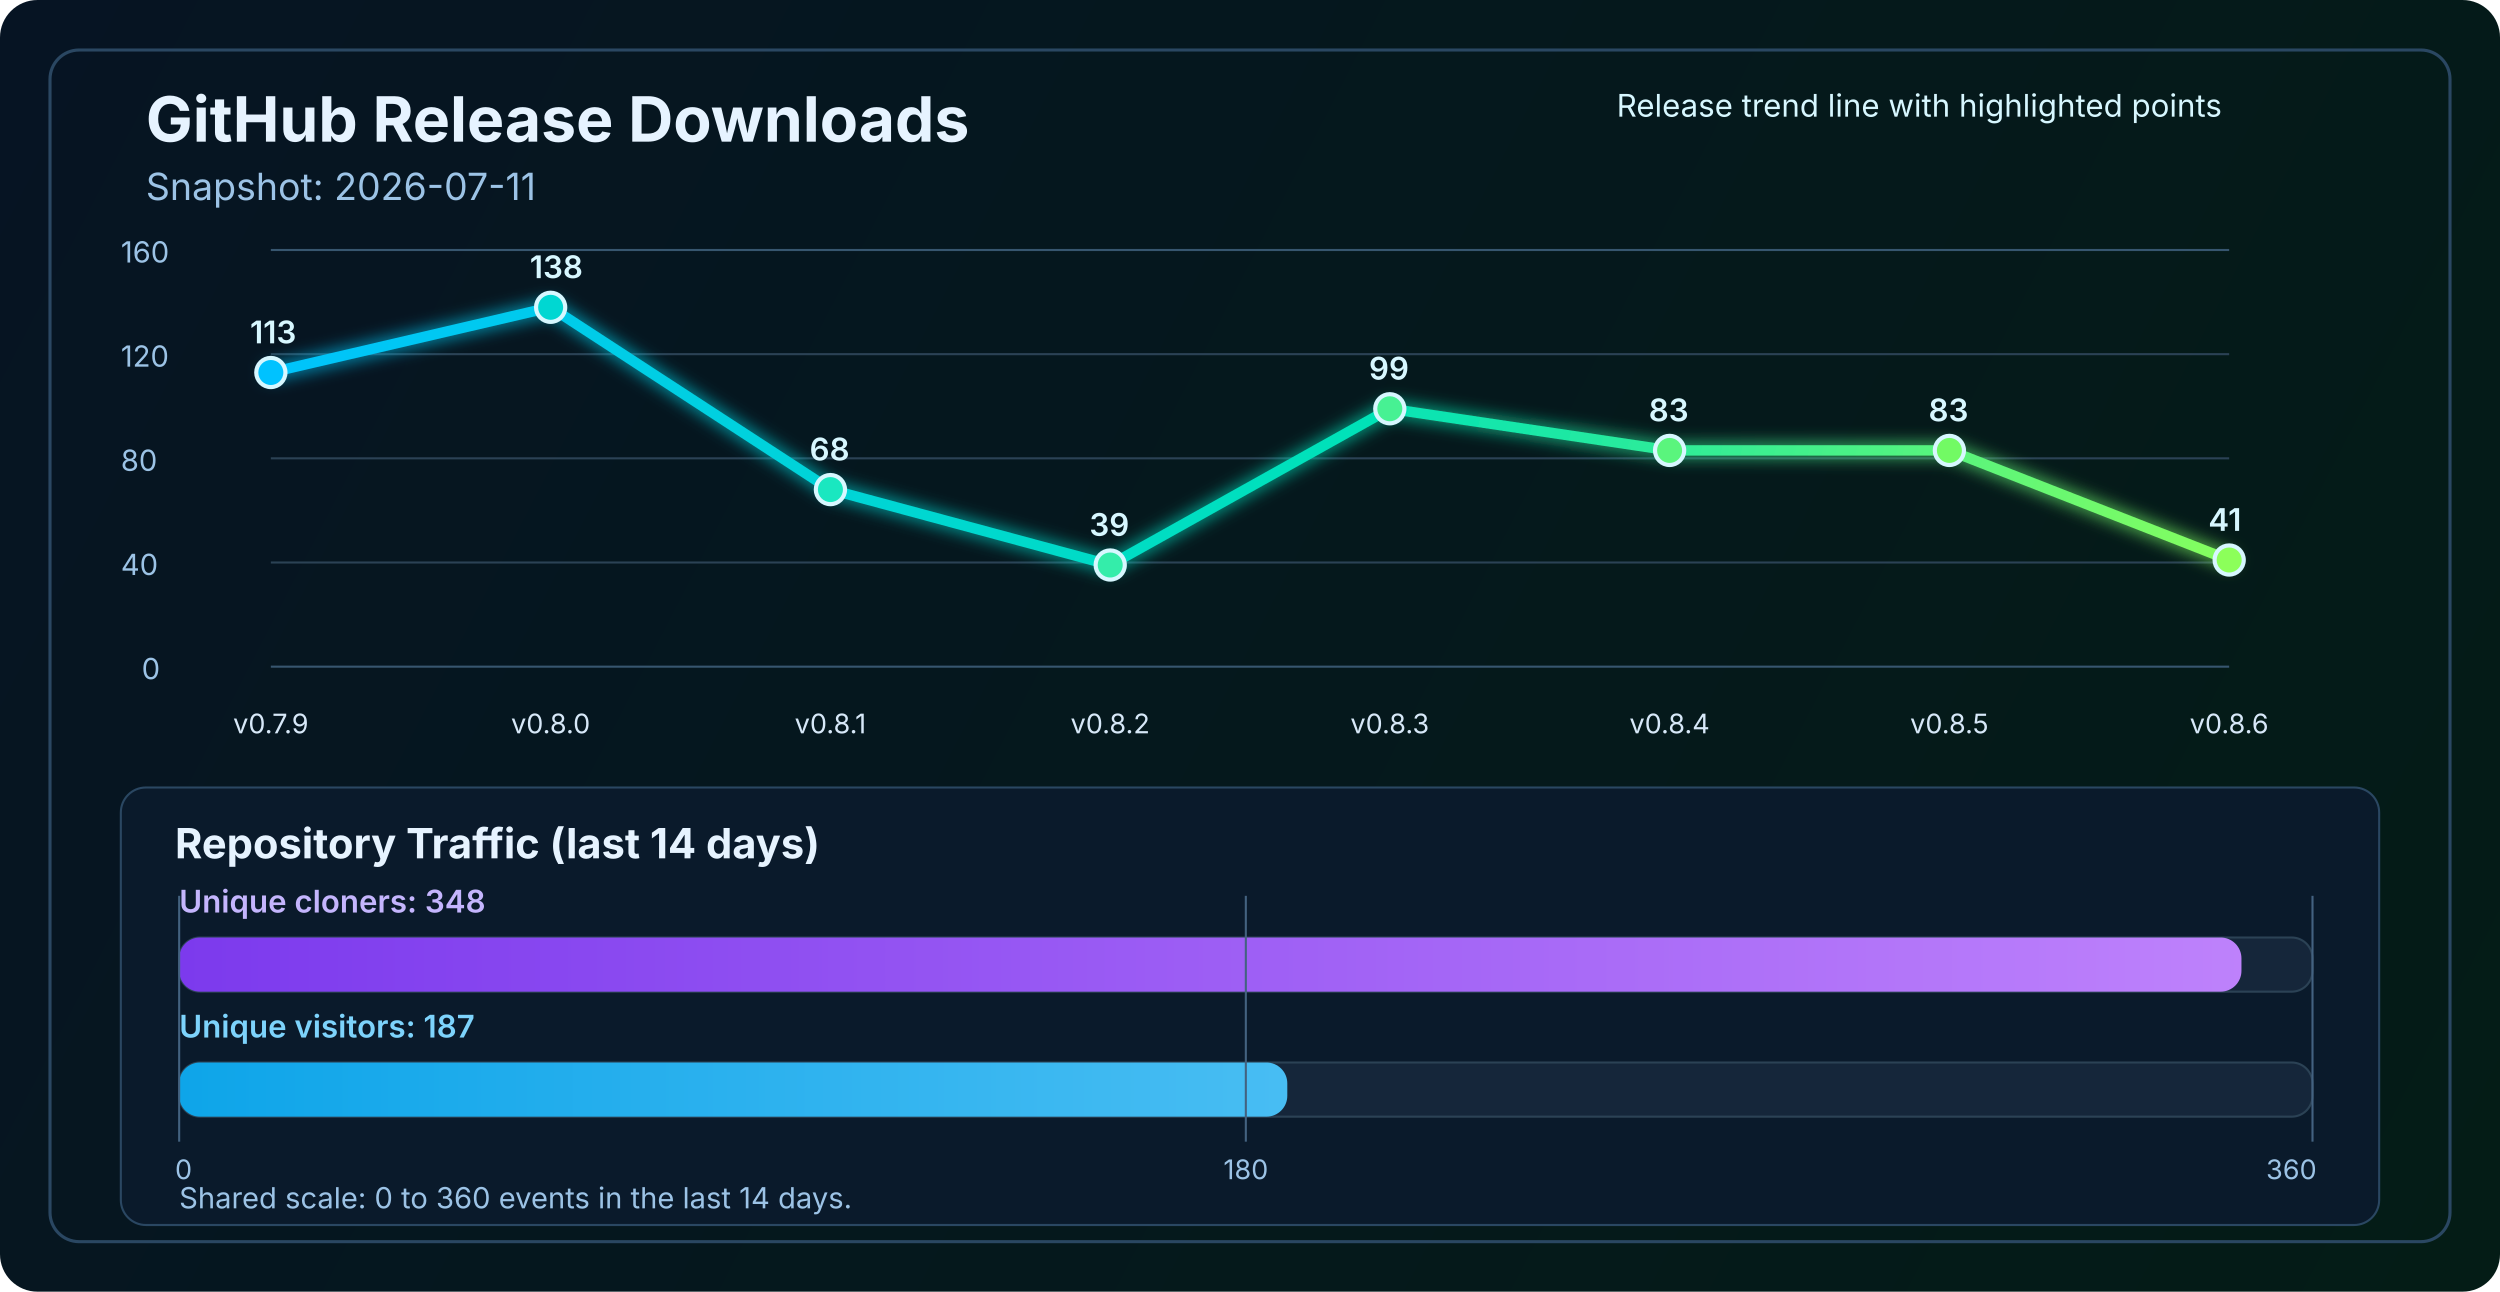
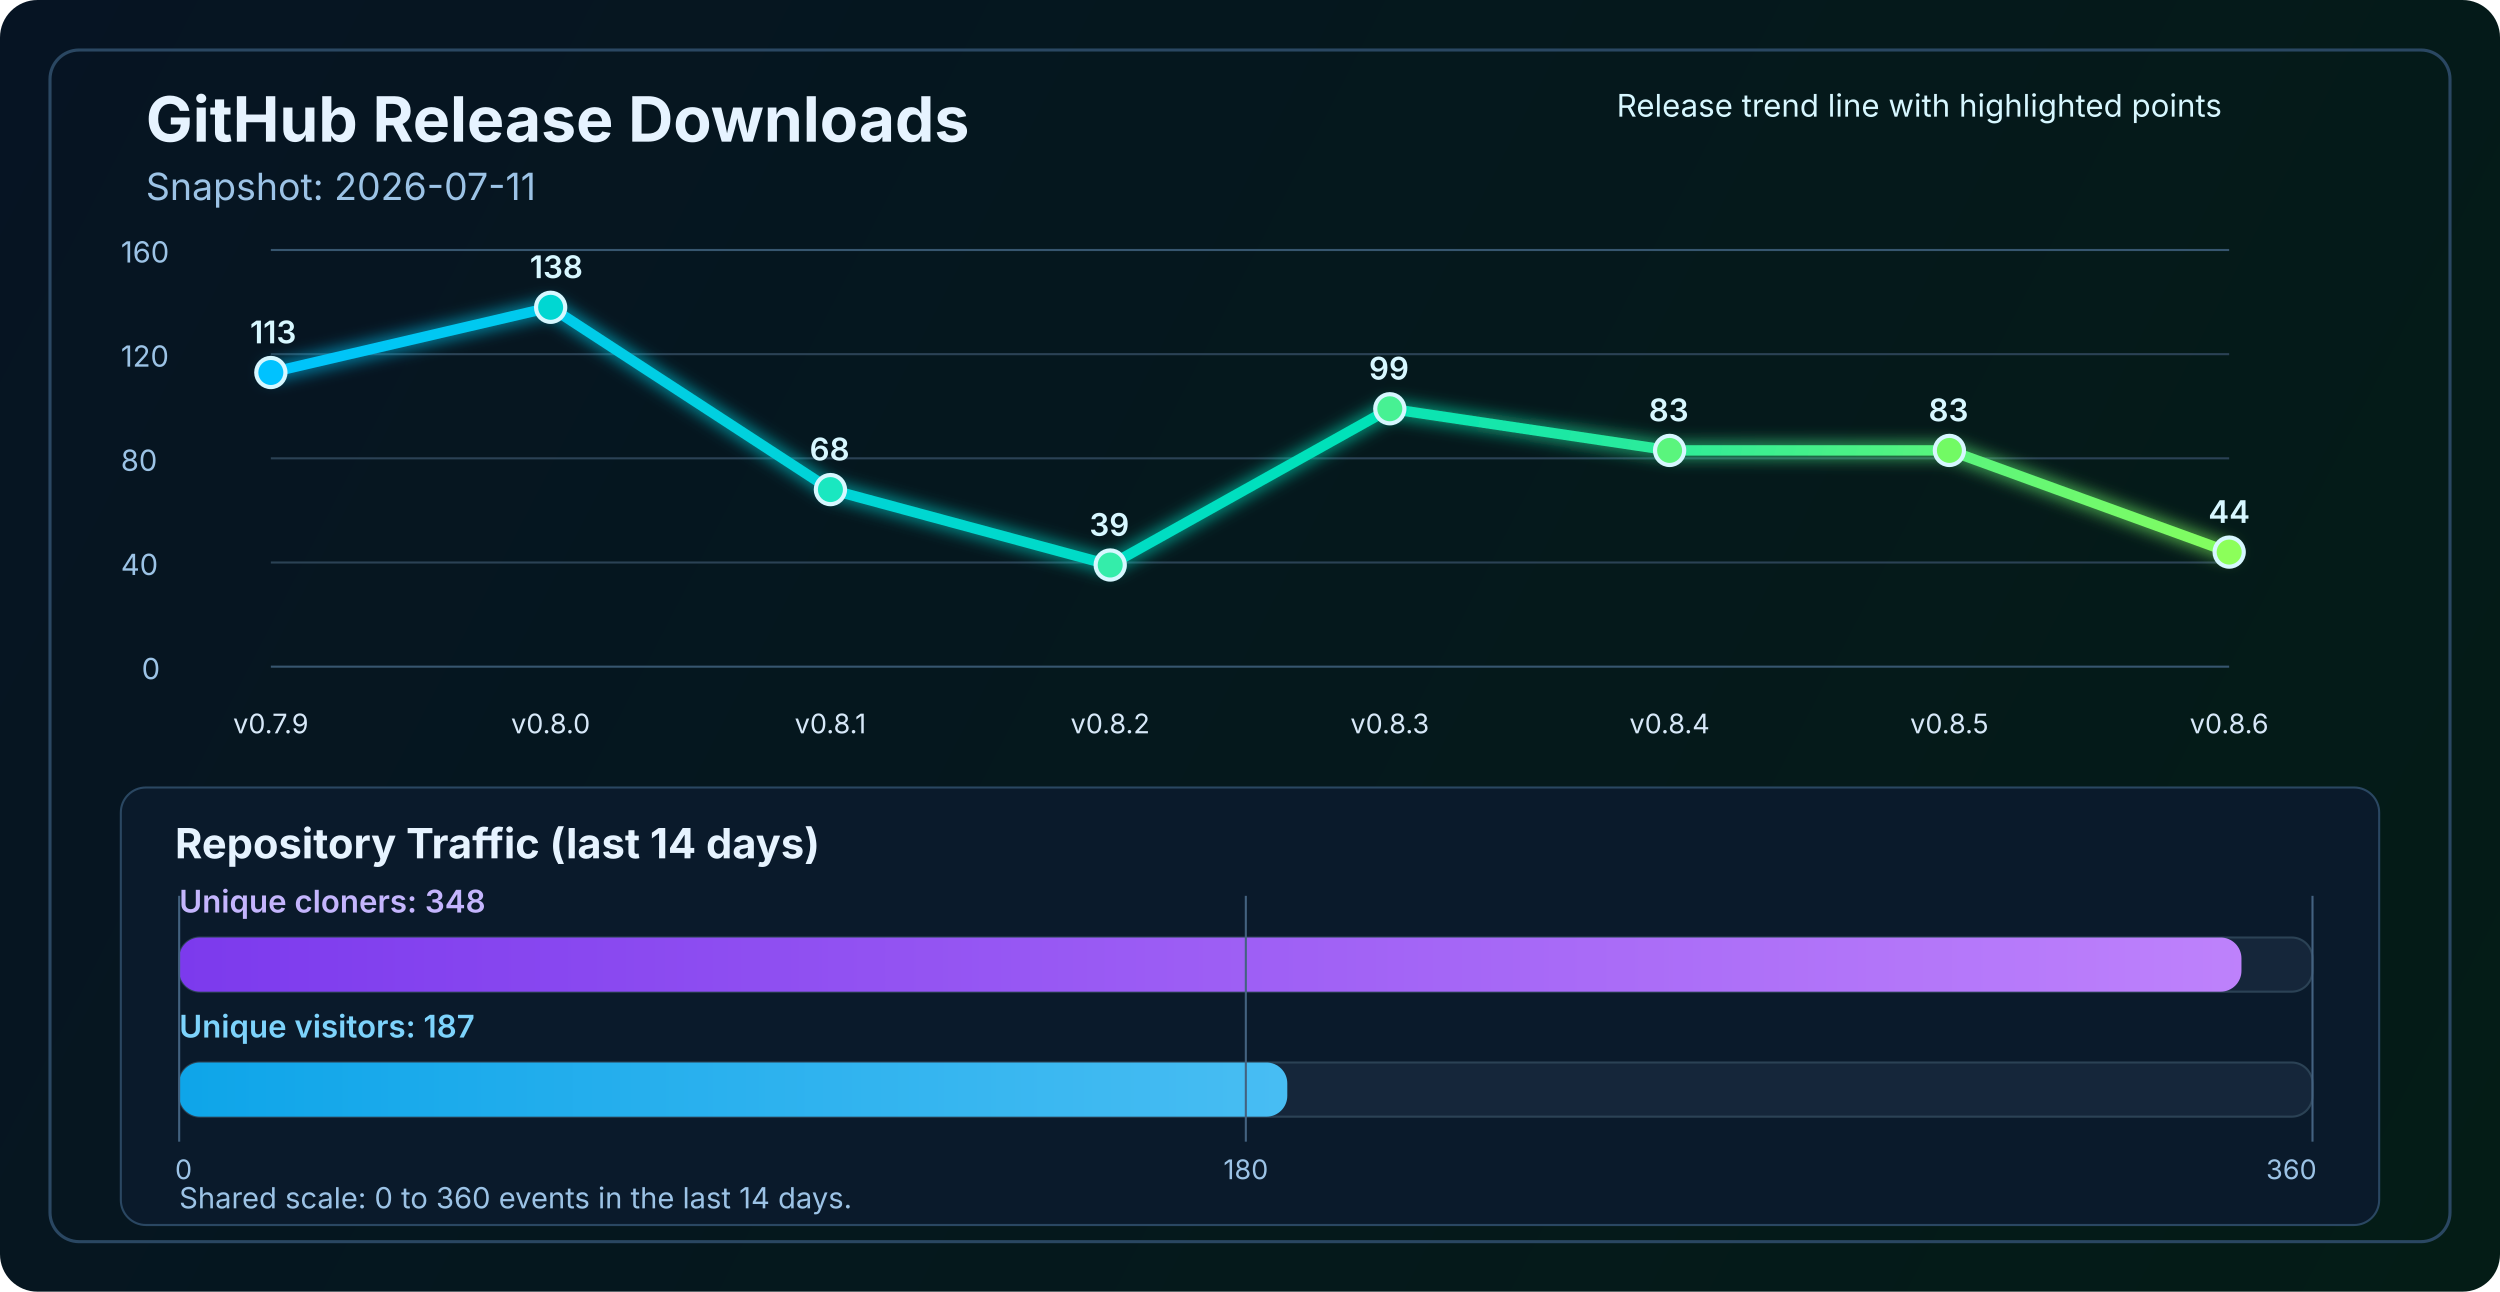
<svg xmlns="http://www.w3.org/2000/svg" width="1200" height="620" viewBox="0 0 1200 620" fill="none" role="img" aria-labelledby="title desc">
  <defs>
    <linearGradient id="bg" x1="0" y1="0" x2="1200" y2="620" gradientUnits="userSpaceOnUse">
      <stop stop-color="#061423" />
      <stop offset="1" stop-color="#041C16" />
    </linearGradient>
    <linearGradient id="line" x1="130" y1="86" x2="1070" y2="340" gradientUnits="userSpaceOnUse">
      <stop stop-color="#00C2FF" />
      <stop offset="0.55" stop-color="#00E2B8" />
      <stop offset="1" stop-color="#8CFF5A" />
    </linearGradient>
    <linearGradient id="cloneFill" x1="86" y1="450" x2="1110" y2="450" gradientUnits="userSpaceOnUse">
      <stop stop-color="#7C3AED" />
      <stop offset="1" stop-color="#C084FC" />
    </linearGradient>
    <linearGradient id="viewFill" x1="86" y1="482" x2="1110" y2="482" gradientUnits="userSpaceOnUse">
      <stop stop-color="#0EA5E9" />
      <stop offset="1" stop-color="#7DD3FC" />
    </linearGradient>
    <filter id="glow" x="-50%" y="-50%" width="200%" height="200%">
      <feGaussianBlur stdDeviation="4" result="blur" />
      <feMerge>
        <feMergeNode in="blur" />
        <feMergeNode in="SourceGraphic" />
      </feMerge>
    </filter>
  </defs>
  <rect width="1200" height="620" rx="18" fill="url(#bg)" />
  <rect x="24" y="24" width="1152" height="572" rx="14" stroke="#2A4762" stroke-width="1.5" />
  <text x="70" y="68" fill="#E6F3FF" font-size="30" font-family="SF Pro Display, -apple-system, BlinkMacSystemFont, Segoe UI, sans-serif" font-weight="700">GitHub Release Downloads</text>
  <text x="70" y="96" fill="#9CC3E6" font-size="18" font-family="SF Pro Text, -apple-system, BlinkMacSystemFont, Segoe UI, sans-serif">Snapshot: 2026-07-11</text>
  <line x1="130" y1="320.0" x2="1070" y2="320.0" stroke="#37566F" stroke-width="1" />
  <line x1="130" y1="270.0" x2="1070" y2="270.0" stroke="#2B4255" stroke-width="1" />
  <line x1="130" y1="220.0" x2="1070" y2="220.0" stroke="#2B4255" stroke-width="1" />
  <line x1="130" y1="170.0" x2="1070" y2="170.0" stroke="#2B4255" stroke-width="1" />
  <line x1="130" y1="120.0" x2="1070" y2="120.0" stroke="#37566F" stroke-width="1" />
  <text x="68" y="326.0" fill="#9CC3E6" font-size="14" font-family="SF Pro Text, -apple-system, BlinkMacSystemFont, Segoe UI, sans-serif">0</text>
  <text x="58" y="276.0" fill="#9CC3E6" font-size="14" font-family="SF Pro Text, -apple-system, BlinkMacSystemFont, Segoe UI, sans-serif">40</text>
  <text x="58" y="226.0" fill="#9CC3E6" font-size="14" font-family="SF Pro Text, -apple-system, BlinkMacSystemFont, Segoe UI, sans-serif">80</text>
  <text x="58" y="176.0" fill="#9CC3E6" font-size="14" font-family="SF Pro Text, -apple-system, BlinkMacSystemFont, Segoe UI, sans-serif">120</text>
  <text x="58" y="126.0" fill="#9CC3E6" font-size="14" font-family="SF Pro Text, -apple-system, BlinkMacSystemFont, Segoe UI, sans-serif">160</text>
-   <polyline points="130.0,178.8 264.3,147.5 398.6,235.0 532.9,271.2 667.1,196.2 801.4,216.2 935.7,216.2 1070.0,268.8" fill="none" stroke="url(#line)" stroke-width="5" stroke-linecap="round" stroke-linejoin="round" filter="url(#glow)" />
+   <polyline points="130.0,178.8 264.3,147.5 398.6,235.0 532.9,271.2 667.1,196.2 801.4,216.2 935.7,216.2 1070.0,265.0" fill="none" stroke="url(#line)" stroke-width="5" stroke-linecap="round" stroke-linejoin="round" filter="url(#glow)" />
  <circle cx="130.0" cy="178.8" r="7" fill="#00C2FF" stroke="#D7F7FF" stroke-width="2" />
  <circle cx="264.3" cy="147.5" r="7" fill="#00D7D2" stroke="#D7F7FF" stroke-width="2" />
  <circle cx="398.6" cy="235.0" r="7" fill="#1AE7C0" stroke="#D7F7FF" stroke-width="2" />
  <circle cx="532.9" cy="271.2" r="7" fill="#34EDAA" stroke="#D7F7FF" stroke-width="2" />
  <circle cx="667.1" cy="196.2" r="7" fill="#47F193" stroke="#D7F7FF" stroke-width="2" />
  <circle cx="801.4" cy="216.2" r="7" fill="#5AF57D" stroke="#D7F7FF" stroke-width="2" />
  <circle cx="935.7" cy="216.2" r="7" fill="#72FA64" stroke="#D7F7FF" stroke-width="2" />
-   <circle cx="1070.0" cy="268.8" r="7" fill="#8CFF5A" stroke="#D7F7FF" stroke-width="2" />
+   <circle cx="1070.0" cy="265.0" r="7" fill="#8CFF5A" stroke="#D7F7FF" stroke-width="2" />
  <text x="130.0" y="352" text-anchor="middle" fill="#D7E8F8" font-size="13" font-family="SF Pro Text, -apple-system, BlinkMacSystemFont, Segoe UI, sans-serif">v0.7.9</text>
  <text x="264.3" y="352" text-anchor="middle" fill="#D7E8F8" font-size="13" font-family="SF Pro Text, -apple-system, BlinkMacSystemFont, Segoe UI, sans-serif">v0.8.0</text>
  <text x="398.6" y="352" text-anchor="middle" fill="#D7E8F8" font-size="13" font-family="SF Pro Text, -apple-system, BlinkMacSystemFont, Segoe UI, sans-serif">v0.8.1</text>
  <text x="532.9" y="352" text-anchor="middle" fill="#D7E8F8" font-size="13" font-family="SF Pro Text, -apple-system, BlinkMacSystemFont, Segoe UI, sans-serif">v0.8.2</text>
  <text x="667.1" y="352" text-anchor="middle" fill="#D7E8F8" font-size="13" font-family="SF Pro Text, -apple-system, BlinkMacSystemFont, Segoe UI, sans-serif">v0.8.3</text>
  <text x="801.4" y="352" text-anchor="middle" fill="#D7E8F8" font-size="13" font-family="SF Pro Text, -apple-system, BlinkMacSystemFont, Segoe UI, sans-serif">v0.8.4</text>
  <text x="935.7" y="352" text-anchor="middle" fill="#D7E8F8" font-size="13" font-family="SF Pro Text, -apple-system, BlinkMacSystemFont, Segoe UI, sans-serif">v0.8.5</text>
  <text x="1070.0" y="352" text-anchor="middle" fill="#D7E8F8" font-size="13" font-family="SF Pro Text, -apple-system, BlinkMacSystemFont, Segoe UI, sans-serif">v0.8.6</text>
  <text x="120.0" y="164.8" fill="#D7F7FF" font-size="15" font-family="SF Pro Text, -apple-system, BlinkMacSystemFont, Segoe UI, sans-serif" font-weight="600">113</text>
  <text x="254.3" y="133.5" fill="#D7F7FF" font-size="15" font-family="SF Pro Text, -apple-system, BlinkMacSystemFont, Segoe UI, sans-serif" font-weight="600">138</text>
  <text x="388.6" y="221.0" fill="#D7F7FF" font-size="15" font-family="SF Pro Text, -apple-system, BlinkMacSystemFont, Segoe UI, sans-serif" font-weight="600">68</text>
  <text x="522.9" y="257.2" fill="#D7F7FF" font-size="15" font-family="SF Pro Text, -apple-system, BlinkMacSystemFont, Segoe UI, sans-serif" font-weight="600">39</text>
  <text x="657.1" y="182.2" fill="#D7F7FF" font-size="15" font-family="SF Pro Text, -apple-system, BlinkMacSystemFont, Segoe UI, sans-serif" font-weight="600">99</text>
  <text x="791.4" y="202.2" fill="#D7F7FF" font-size="15" font-family="SF Pro Text, -apple-system, BlinkMacSystemFont, Segoe UI, sans-serif" font-weight="600">83</text>
  <text x="925.7" y="202.2" fill="#D7F7FF" font-size="15" font-family="SF Pro Text, -apple-system, BlinkMacSystemFont, Segoe UI, sans-serif" font-weight="600">83</text>
-   <text x="1060.0" y="254.8" fill="#D7F7FF" font-size="15" font-family="SF Pro Text, -apple-system, BlinkMacSystemFont, Segoe UI, sans-serif" font-weight="600">41</text>
+   <text x="1060.0" y="251.0" fill="#D7F7FF" font-size="15" font-family="SF Pro Text, -apple-system, BlinkMacSystemFont, Segoe UI, sans-serif" font-weight="600">44</text>
  <text x="776" y="56" fill="#D7F7FF" font-size="15" font-family="SF Pro Text, -apple-system, BlinkMacSystemFont, Segoe UI, sans-serif">Release trend line with highlighted points</text>
  <rect x="58" y="378" width="1084" height="210" rx="12" fill="#0A1A2B" stroke="#2A4762" stroke-width="1" />
  <text x="84" y="412" fill="#E6F3FF" font-size="20" font-family="SF Pro Text, -apple-system, BlinkMacSystemFont, Segoe UI, sans-serif" font-weight="700">Repository Traffic (last 14 days)</text>
  <text x="86" y="438" fill="#C4B5FD" font-size="15" font-family="SF Pro Text, -apple-system, BlinkMacSystemFont, Segoe UI, sans-serif" font-weight="600">Unique cloners: 348</text>
  <rect x="86" y="450" width="1024" height="26" rx="10" fill="#15263A" stroke="#2B4255" stroke-width="1" />
  <rect x="86" y="450" width="989.9" height="26" rx="10" fill="url(#cloneFill)" />
  <text x="86" y="498" fill="#7DD3FC" font-size="15" font-family="SF Pro Text, -apple-system, BlinkMacSystemFont, Segoe UI, sans-serif" font-weight="600">Unique visitors: 187</text>
  <rect x="86" y="510" width="1024" height="26" rx="10" fill="#15263A" stroke="#2B4255" stroke-width="1" />
  <rect x="86" y="510" width="531.9" height="26" rx="10" fill="url(#viewFill)" />
  <line x1="86" y1="430" x2="86" y2="548" stroke="#436280" stroke-width="1" />
  <line x1="598.0" y1="430" x2="598.0" y2="548" stroke="#436280" stroke-width="1" />
  <line x1="1110" y1="430" x2="1110" y2="548" stroke="#436280" stroke-width="1" />
  <text x="84" y="566" text-anchor="start" fill="#9CC3E6" font-size="13" font-family="SF Pro Text, -apple-system, BlinkMacSystemFont, Segoe UI, sans-serif">0</text>
  <text x="598.0" y="566" text-anchor="middle" fill="#9CC3E6" font-size="13" font-family="SF Pro Text, -apple-system, BlinkMacSystemFont, Segoe UI, sans-serif">180</text>
  <text x="1112" y="566" text-anchor="end" fill="#9CC3E6" font-size="13" font-family="SF Pro Text, -apple-system, BlinkMacSystemFont, Segoe UI, sans-serif">360</text>
  <text x="86" y="580" fill="#9CC3E6" font-size="14" font-family="SF Pro Text, -apple-system, BlinkMacSystemFont, Segoe UI, sans-serif">Shared scale: 0 to 360 events in the last 14 days.</text>
</svg>
